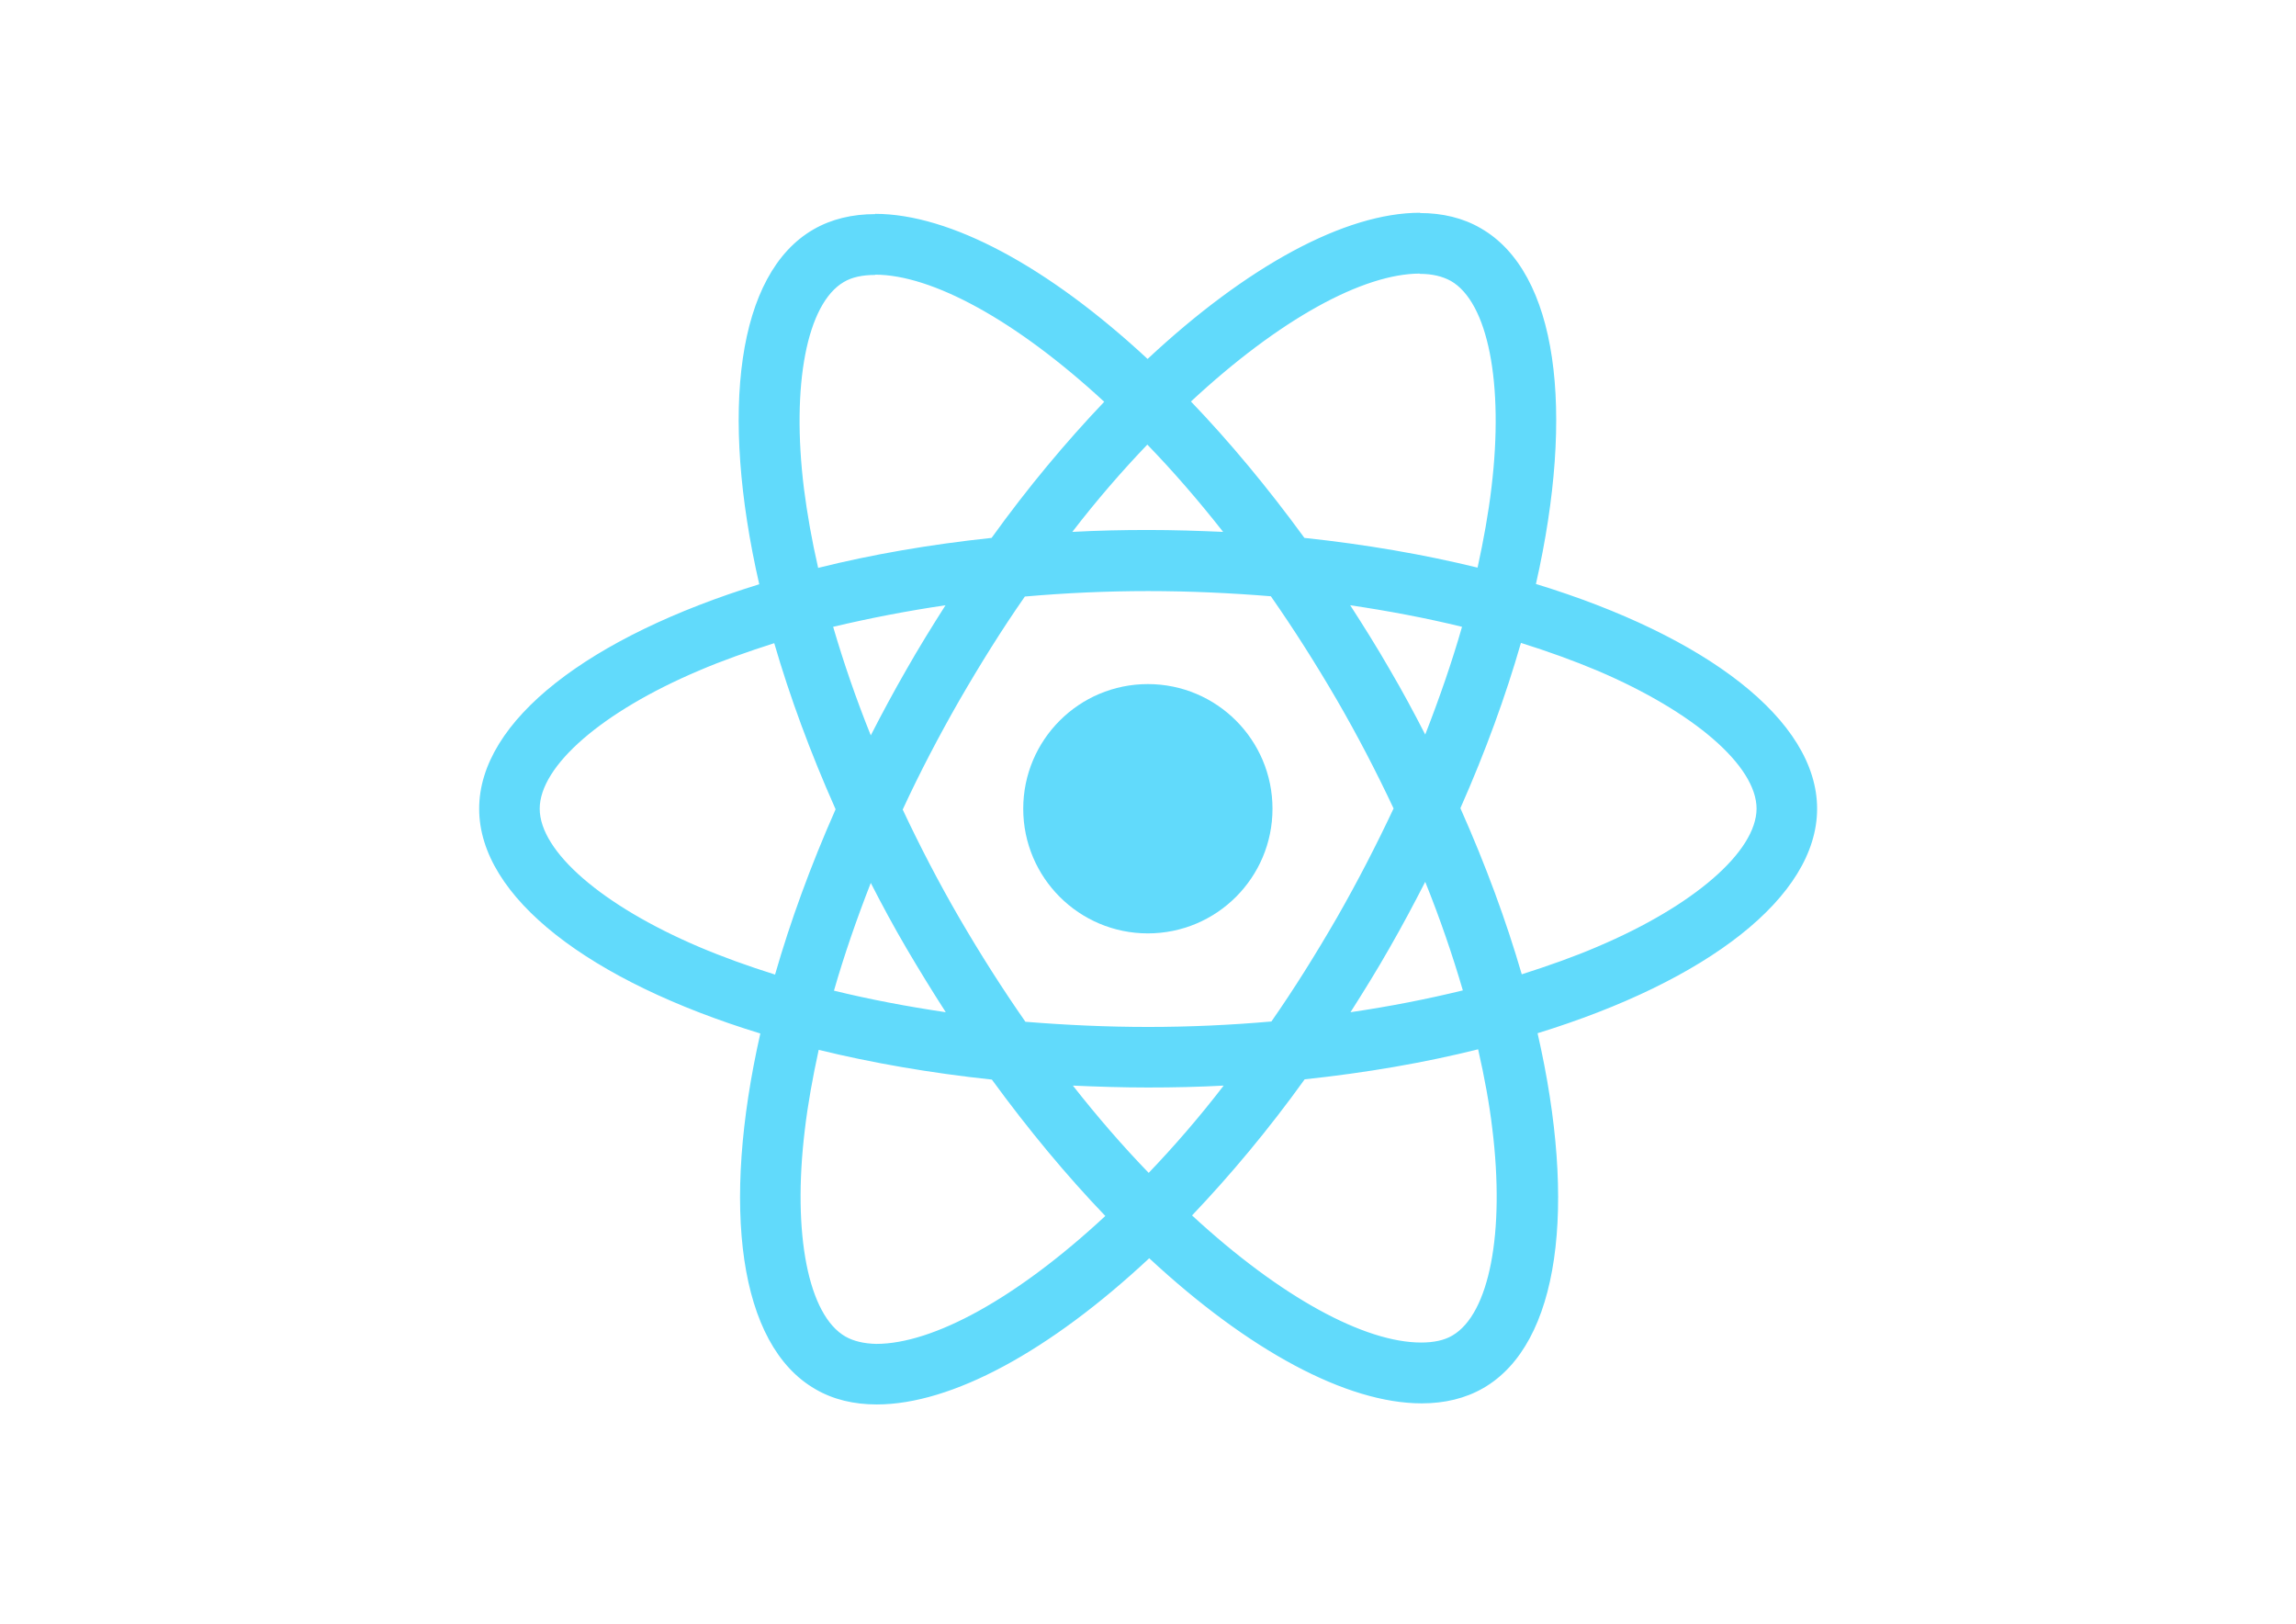
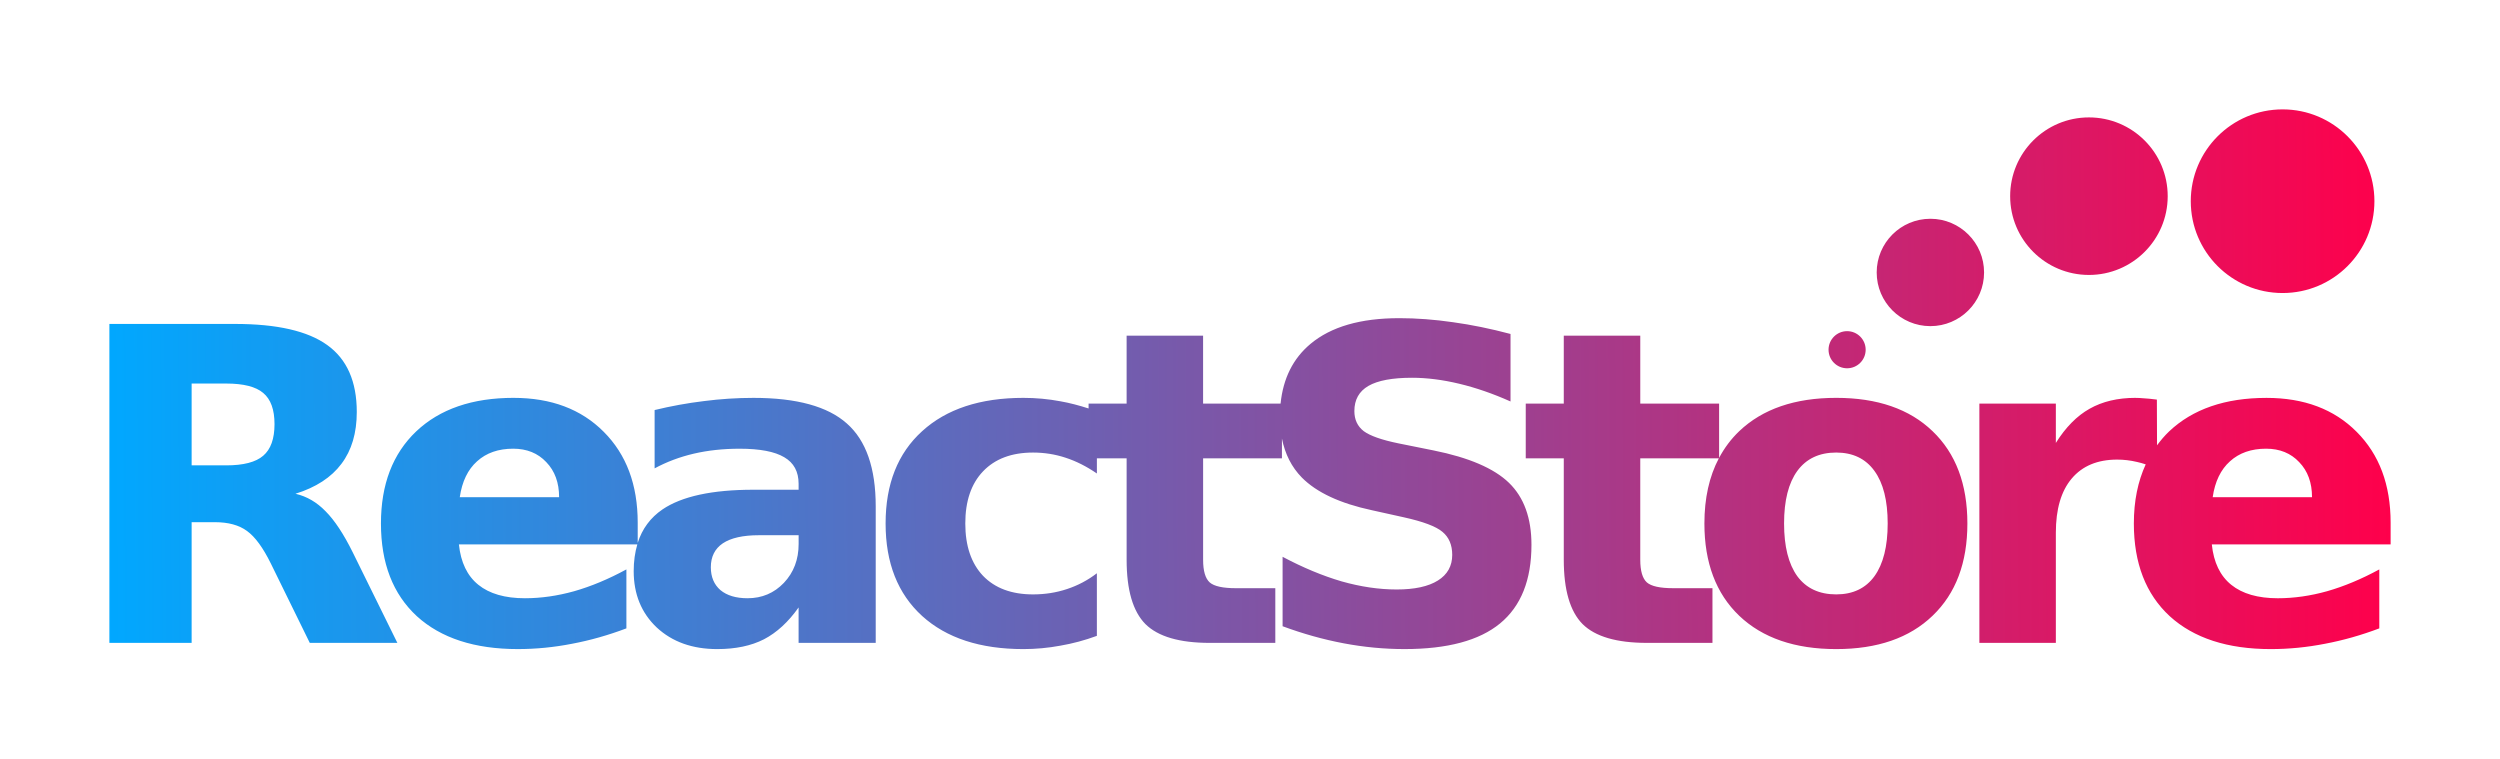
- <svg xmlns="http://www.w3.org/2000/svg" viewBox="0 0 841.9 595.3">
-   <g fill="#61DAFB">
-     <path d="M666.3 296.5c0-32.5-40.7-63.3-103.1-82.4 14.4-63.6 8-114.2-20.2-130.4-6.5-3.8-14.1-5.6-22.4-5.6v22.3c4.6 0 8.3.9 11.4 2.6 13.6 7.8 19.5 37.5 14.9 75.7-1.1 9.4-2.9 19.3-5.1 29.4-19.6-4.8-41-8.5-63.5-10.9-13.5-18.5-27.5-35.3-41.6-50 32.6-30.3 63.2-46.9 84-46.9V78c-27.5 0-63.5 19.6-99.9 53.6-36.4-33.8-72.4-53.2-99.9-53.2v22.3c20.7 0 51.4 16.5 84 46.6-14 14.7-28 31.4-41.3 49.9-22.6 2.4-44 6.1-63.6 11-2.3-10-4-19.7-5.2-29-4.7-38.2 1.1-67.9 14.6-75.8 3-1.8 6.9-2.6 11.5-2.6V78.5c-8.4 0-16 1.8-22.6 5.6-28.1 16.2-34.4 66.7-19.9 130.1-62.2 19.2-102.7 49.9-102.7 82.3 0 32.5 40.7 63.3 103.1 82.4-14.4 63.6-8 114.2 20.2 130.4 6.5 3.8 14.1 5.6 22.5 5.6 27.5 0 63.5-19.6 99.9-53.6 36.4 33.8 72.4 53.2 99.9 53.2 8.4 0 16-1.8 22.6-5.6 28.1-16.2 34.4-66.7 19.9-130.1 62-19.1 102.5-49.9 102.5-82.3zm-130.2-66.7c-3.7 12.9-8.3 26.2-13.5 39.5-4.1-8-8.4-16-13.1-24-4.6-8-9.5-15.8-14.4-23.4 14.2 2.1 27.9 4.7 41 7.9zm-45.8 106.5c-7.8 13.5-15.8 26.3-24.1 38.2-14.9 1.3-30 2-45.2 2-15.1 0-30.2-.7-45-1.9-8.3-11.9-16.4-24.6-24.2-38-7.6-13.1-14.5-26.4-20.8-39.8 6.2-13.4 13.2-26.8 20.7-39.9 7.8-13.5 15.8-26.3 24.1-38.2 14.9-1.3 30-2 45.2-2 15.1 0 30.2.7 45 1.9 8.3 11.9 16.4 24.6 24.2 38 7.6 13.1 14.5 26.4 20.8 39.8-6.3 13.4-13.2 26.8-20.7 39.9zm32.3-13c5.4 13.4 10 26.8 13.8 39.8-13.1 3.2-26.9 5.9-41.2 8 4.9-7.7 9.8-15.6 14.4-23.7 4.6-8 8.9-16.1 13-24.1zM421.2 430c-9.3-9.6-18.6-20.3-27.8-32 9 .4 18.2.7 27.5.7 9.4 0 18.7-.2 27.8-.7-9 11.7-18.3 22.4-27.5 32zm-74.4-58.9c-14.2-2.1-27.9-4.7-41-7.9 3.7-12.9 8.3-26.2 13.5-39.5 4.1 8 8.4 16 13.1 24 4.7 8 9.5 15.8 14.4 23.4zM420.7 163c9.3 9.6 18.6 20.3 27.8 32-9-.4-18.2-.7-27.5-.7-9.4 0-18.7.2-27.8.7 9-11.7 18.3-22.4 27.5-32zm-74 58.9c-4.9 7.7-9.8 15.6-14.4 23.7-4.6 8-8.9 16-13 24-5.4-13.4-10-26.8-13.8-39.8 13.1-3.1 26.9-5.8 41.2-7.9zm-90.5 125.2c-35.4-15.1-58.3-34.9-58.3-50.6 0-15.7 22.9-35.6 58.3-50.6 8.6-3.7 18-7 27.7-10.1 5.7 19.6 13.2 40 22.5 60.9-9.2 20.8-16.6 41.1-22.2 60.6-9.9-3.1-19.3-6.5-28-10.2zM310 490c-13.6-7.8-19.5-37.5-14.9-75.7 1.1-9.4 2.9-19.3 5.1-29.4 19.6 4.8 41 8.5 63.5 10.9 13.5 18.5 27.5 35.3 41.6 50-32.6 30.3-63.2 46.9-84 46.9-4.5-.1-8.3-1-11.3-2.7zm237.2-76.2c4.7 38.2-1.1 67.9-14.6 75.8-3 1.8-6.9 2.6-11.5 2.6-20.7 0-51.4-16.5-84-46.6 14-14.7 28-31.4 41.3-49.9 22.6-2.4 44-6.1 63.6-11 2.3 10.1 4.1 19.8 5.2 29.1zm38.5-66.7c-8.6 3.7-18 7-27.7 10.1-5.7-19.6-13.2-40-22.5-60.9 9.2-20.8 16.6-41.1 22.2-60.6 9.9 3.1 19.3 6.5 28.1 10.2 35.4 15.1 58.3 34.9 58.3 50.6-.1 15.7-23 35.6-58.4 50.6zM320.8 78.4z" />
-     <circle cx="420.9" cy="296.5" r="45.7" />
-     <path d="M520.5 78.1z" />
+ <svg xmlns="http://www.w3.org/2000/svg" xmlns:xlink="http://www.w3.org/1999/xlink" width="228.57" height="69.344" viewBox="0 0 60.476 18.347" version="1.1" id="svg8">
+   <defs id="defs2">
+     <linearGradient id="linearGradient863">
+       <stop style="stop-color:#ff004b;stop-opacity:1" offset="0" id="stop859" />
+       <stop style="stop-color:#00a8ff;stop-opacity:1" offset="1" id="stop861" />
+     </linearGradient>
+     <linearGradient xlink:href="#linearGradient863" id="linearGradient865" x1="409.564" y1="518.504" x2="200.312" y2="519.531" gradientUnits="userSpaceOnUse" />
+   </defs>
+   <g id="layer1" transform="translate(-50.48632,-124.9665)">
+     <path style="font-style:normal;font-variant:normal;font-weight:bold;font-stretch:normal;font-size:10.583px;line-height:0;font-family:KacstOne;-inkscape-font-specification:'KacstOne, Bold';font-variant-ligatures:normal;font-variant-caps:normal;font-variant-numeric:normal;font-feature-settings:normal;text-align:start;letter-spacing:-1.058px;word-spacing:0px;writing-mode:lr-tb;text-anchor:start;fill:url(#linearGradient865);fill-opacity:1;stroke:none;stroke-width:1" d="m 399.508,482.314 a 8.395,8.395 0 0 0 -8.395,8.396 8.395,8.395 0 0 0 8.395,8.395 8.395,8.395 0 0 0 8.395,-8.395 8.395,8.395 0 0 0 -8.395,-8.396 z m -17.707,0.734 a 7.202,7.202 0 0 0 -7.201,7.203 7.202,7.202 0 0 0 7.201,7.201 7.202,7.202 0 0 0 7.203,-7.201 7.202,7.202 0 0 0 -7.203,-7.203 z m -14.496,9.268 a 4.908,4.908 0 0 0 -4.908,4.908 4.908,4.908 0 0 0 4.908,4.908 4.908,4.908 0 0 0 4.91,-4.908 4.908,4.908 0 0 0 -4.91,-4.908 z m -48.58,9.088 c -3.516,0 -6.211,0.781 -8.086,2.344 -1.6,1.333 -2.51,3.159 -2.744,5.469 h -7.084 v -6.211 h -6.992 v 6.211 h -3.477 v 0.443 c -0.857,-0.275 -1.717,-0.507 -2.582,-0.658 -1.107,-0.208 -2.233,-0.312 -3.379,-0.312 -3.945,0 -7.031,1.016 -9.258,3.047 -2.227,2.018 -3.34,4.831 -3.34,8.438 0,3.607 1.113,6.426 3.34,8.457 2.227,2.018 5.312,3.027 9.258,3.027 1.133,0 2.259,-0.104 3.379,-0.312 1.133,-0.195 2.246,-0.495 3.34,-0.898 v -5.723 c -0.833,0.638 -1.745,1.12 -2.734,1.445 -0.977,0.326 -2.012,0.488 -3.105,0.488 -1.953,0 -3.477,-0.566 -4.57,-1.699 -1.081,-1.146 -1.621,-2.741 -1.621,-4.785 0,-2.044 0.54,-3.633 1.621,-4.766 1.094,-1.146 2.617,-1.719 4.57,-1.719 1.029,0 2.018,0.156 2.969,0.469 0.964,0.312 1.921,0.794 2.871,1.445 v -1.387 h 2.719 v 9.277 c 0,2.76 0.573,4.72 1.719,5.879 1.159,1.146 3.118,1.719 5.879,1.719 h 5.996 v -5 h -3.594 c -1.198,0 -1.999,-0.176 -2.402,-0.527 -0.404,-0.365 -0.605,-1.055 -0.605,-2.07 v -9.277 h 7.207 v -1.809 c 0.282,1.419 0.884,2.611 1.82,3.566 1.354,1.367 3.49,2.363 6.406,2.988 l 2.91,0.645 c 1.771,0.391 2.949,0.833 3.535,1.328 0.599,0.495 0.898,1.198 0.898,2.109 0,1.016 -0.436,1.797 -1.309,2.344 -0.872,0.547 -2.129,0.82 -3.77,0.82 -1.615,0 -3.294,-0.247 -5.039,-0.742 -1.732,-0.508 -3.529,-1.257 -5.391,-2.246 v 6.348 c 1.862,0.69 3.724,1.211 5.586,1.562 1.862,0.352 3.717,0.527 5.566,0.527 3.919,0 6.829,-0.781 8.73,-2.344 1.914,-1.576 2.871,-3.971 2.871,-7.188 0,-2.448 -0.684,-4.336 -2.051,-5.664 -1.367,-1.328 -3.672,-2.318 -6.914,-2.969 l -3.203,-0.645 c -1.523,-0.312 -2.578,-0.684 -3.164,-1.113 -0.573,-0.443 -0.859,-1.055 -0.859,-1.836 0,-1.042 0.43,-1.81 1.289,-2.305 0.859,-0.495 2.188,-0.742 3.984,-0.742 1.354,0 2.793,0.182 4.316,0.547 1.523,0.365 3.086,0.905 4.688,1.621 v -6.172 c -1.81,-0.482 -3.561,-0.84 -5.254,-1.074 -1.693,-0.247 -3.34,-0.371 -4.941,-0.371 z m -117.91,0.527 v 29.16 h 7.52 v -11.035 h 2.129 c 1.224,0 2.201,0.267 2.93,0.801 0.742,0.534 1.471,1.53 2.188,2.988 l 3.555,7.246 h 8.008 l -4.082,-8.281 c -0.833,-1.68 -1.66,-2.93 -2.48,-3.75 -0.807,-0.833 -1.725,-1.367 -2.754,-1.602 1.875,-0.586 3.275,-1.497 4.199,-2.734 0.938,-1.237 1.406,-2.819 1.406,-4.746 0,-2.786 -0.898,-4.824 -2.695,-6.113 -1.784,-1.289 -4.596,-1.934 -8.438,-1.934 z m 158.877,0.66 a 1.697,1.697 0 0 0 -1.697,1.697 1.697,1.697 0 0 0 1.697,1.697 1.697,1.697 0 0 0 1.697,-1.697 1.697,1.697 0 0 0 -1.697,-1.697 z m -25.904,0.414 v 6.211 h -3.477 v 5 h 3.477 v 9.277 c 0,2.76 0.573,4.72 1.719,5.879 1.159,1.146 3.118,1.719 5.879,1.719 h 5.996 v -5 h -3.594 c -1.198,0 -1.999,-0.176 -2.402,-0.527 -0.404,-0.365 -0.605,-1.055 -0.605,-2.07 v -9.277 h 7.184 c -0.876,1.664 -1.32,3.648 -1.32,5.957 0,3.594 1.061,6.406 3.184,8.438 2.135,2.031 5.091,3.047 8.867,3.047 3.763,0 6.699,-1.016 8.809,-3.047 2.122,-2.031 3.184,-4.844 3.184,-8.438 0,-3.594 -1.061,-6.406 -3.184,-8.438 -2.109,-2.031 -5.046,-3.047 -8.809,-3.047 -3.776,0 -6.732,1.016 -8.867,3.047 -0.748,0.715 -1.356,1.532 -1.84,2.441 v -4.961 h -7.207 v -6.211 z m -125.453,4.375 h 3.164 c 1.576,0 2.702,0.286 3.379,0.859 0.69,0.573 1.035,1.523 1.035,2.852 0,1.341 -0.345,2.305 -1.035,2.891 -0.677,0.586 -1.803,0.879 -3.379,0.879 h -3.164 z m 29.438,1.309 c -3.776,0 -6.745,1.022 -8.906,3.066 -2.148,2.044 -3.223,4.85 -3.223,8.418 0,3.633 1.094,6.458 3.281,8.477 2.201,2.005 5.28,3.008 9.238,3.008 1.654,0 3.307,-0.163 4.961,-0.488 1.654,-0.312 3.307,-0.781 4.961,-1.406 v -5.391 c -1.628,0.885 -3.216,1.549 -4.766,1.992 -1.536,0.43 -3.04,0.645 -4.512,0.645 -1.823,0 -3.242,-0.41 -4.258,-1.23 -1.016,-0.82 -1.608,-2.051 -1.777,-3.691 h 16.312 c -0.216,0.731 -0.332,1.542 -0.332,2.441 0,2.109 0.703,3.828 2.109,5.156 1.419,1.315 3.262,1.973 5.527,1.973 1.68,0 3.105,-0.299 4.277,-0.898 1.172,-0.612 2.227,-1.582 3.164,-2.91 v 3.242 h 7.051 v -12.48 c 0,-3.503 -0.879,-6.029 -2.637,-7.578 -1.745,-1.562 -4.59,-2.344 -8.535,-2.344 -1.51,0 -3.021,0.098 -4.531,0.293 -1.51,0.182 -3.014,0.456 -4.512,0.82 v 5.332 c 1.107,-0.599 2.305,-1.048 3.594,-1.348 1.289,-0.299 2.682,-0.449 4.18,-0.449 1.849,0 3.21,0.26 4.082,0.781 0.872,0.508 1.309,1.315 1.309,2.422 v 0.547 h -4.121 c -3.776,0 -6.549,0.599 -8.32,1.797 -1.103,0.752 -1.859,1.773 -2.27,3.062 v -1.852 c 0,-3.464 -1.035,-6.23 -3.105,-8.301 -2.057,-2.07 -4.805,-3.105 -8.242,-3.105 z m 148.289,0 c -1.628,0 -3.027,0.332 -4.199,0.996 -1.159,0.651 -2.188,1.693 -3.086,3.125 v -3.594 h -6.992 v 21.875 h 6.992 v -10.078 c 0,-2.148 0.482,-3.796 1.445,-4.941 0.977,-1.159 2.363,-1.738 4.16,-1.738 0.612,0 1.217,0.072 1.816,0.215 0.265,0.056 0.53,0.135 0.795,0.221 -0.714,1.551 -1.084,3.347 -1.084,5.404 0,3.633 1.094,6.458 3.281,8.477 2.201,2.005 5.28,3.008 9.238,3.008 1.654,0 3.307,-0.163 4.961,-0.488 1.654,-0.312 3.307,-0.781 4.961,-1.406 v -5.391 c -1.628,0.885 -3.216,1.549 -4.766,1.992 -1.536,0.43 -3.04,0.645 -4.512,0.645 -1.823,0 -3.242,-0.41 -4.258,-1.23 -1.016,-0.82 -1.608,-2.051 -1.777,-3.691 h 16.348 v -1.992 c 0,-3.464 -1.035,-6.23 -3.105,-8.301 -2.057,-2.07 -4.805,-3.105 -8.242,-3.105 -3.776,0 -6.745,1.022 -8.906,3.066 -0.412,0.392 -0.771,0.82 -1.104,1.268 l -0.014,-4.178 c -0.521,-0.066 -0.918,-0.105 -1.191,-0.117 -0.273,-0.026 -0.527,-0.039 -0.762,-0.039 z m -148.328,4.648 c 1.25,0 2.259,0.41 3.027,1.23 0.781,0.807 1.172,1.875 1.172,3.203 h -9.082 c 0.208,-1.432 0.736,-2.526 1.582,-3.281 0.846,-0.768 1.947,-1.152 3.301,-1.152 z m 160.266,0 c 1.25,0 2.259,0.41 3.027,1.23 0.781,0.807 1.172,1.875 1.172,3.203 h -9.082 c 0.208,-1.432 0.736,-2.526 1.582,-3.281 0.846,-0.768 1.947,-1.152 3.301,-1.152 z m -39.305,0.352 c 1.523,0 2.689,0.56 3.496,1.68 0.807,1.107 1.211,2.708 1.211,4.805 0,2.096 -0.404,3.704 -1.211,4.824 -0.807,1.107 -1.973,1.66 -3.496,1.66 -1.549,0 -2.734,-0.553 -3.555,-1.66 -0.807,-1.12 -1.211,-2.728 -1.211,-4.824 0,-2.096 0.404,-3.698 1.211,-4.805 0.82,-1.12 2.005,-1.68 3.555,-1.68 z m -98.496,7.559 h 3.633 v 0.801 c 0,1.419 -0.449,2.604 -1.348,3.555 -0.898,0.937 -2.005,1.406 -3.32,1.406 -1.055,0 -1.882,-0.247 -2.48,-0.742 -0.586,-0.508 -0.879,-1.204 -0.879,-2.09 0,-0.964 0.365,-1.693 1.094,-2.188 0.742,-0.495 1.842,-0.742 3.301,-0.742 z" transform="scale(0.2645833)" id="path819" />
  </g>
</svg>
